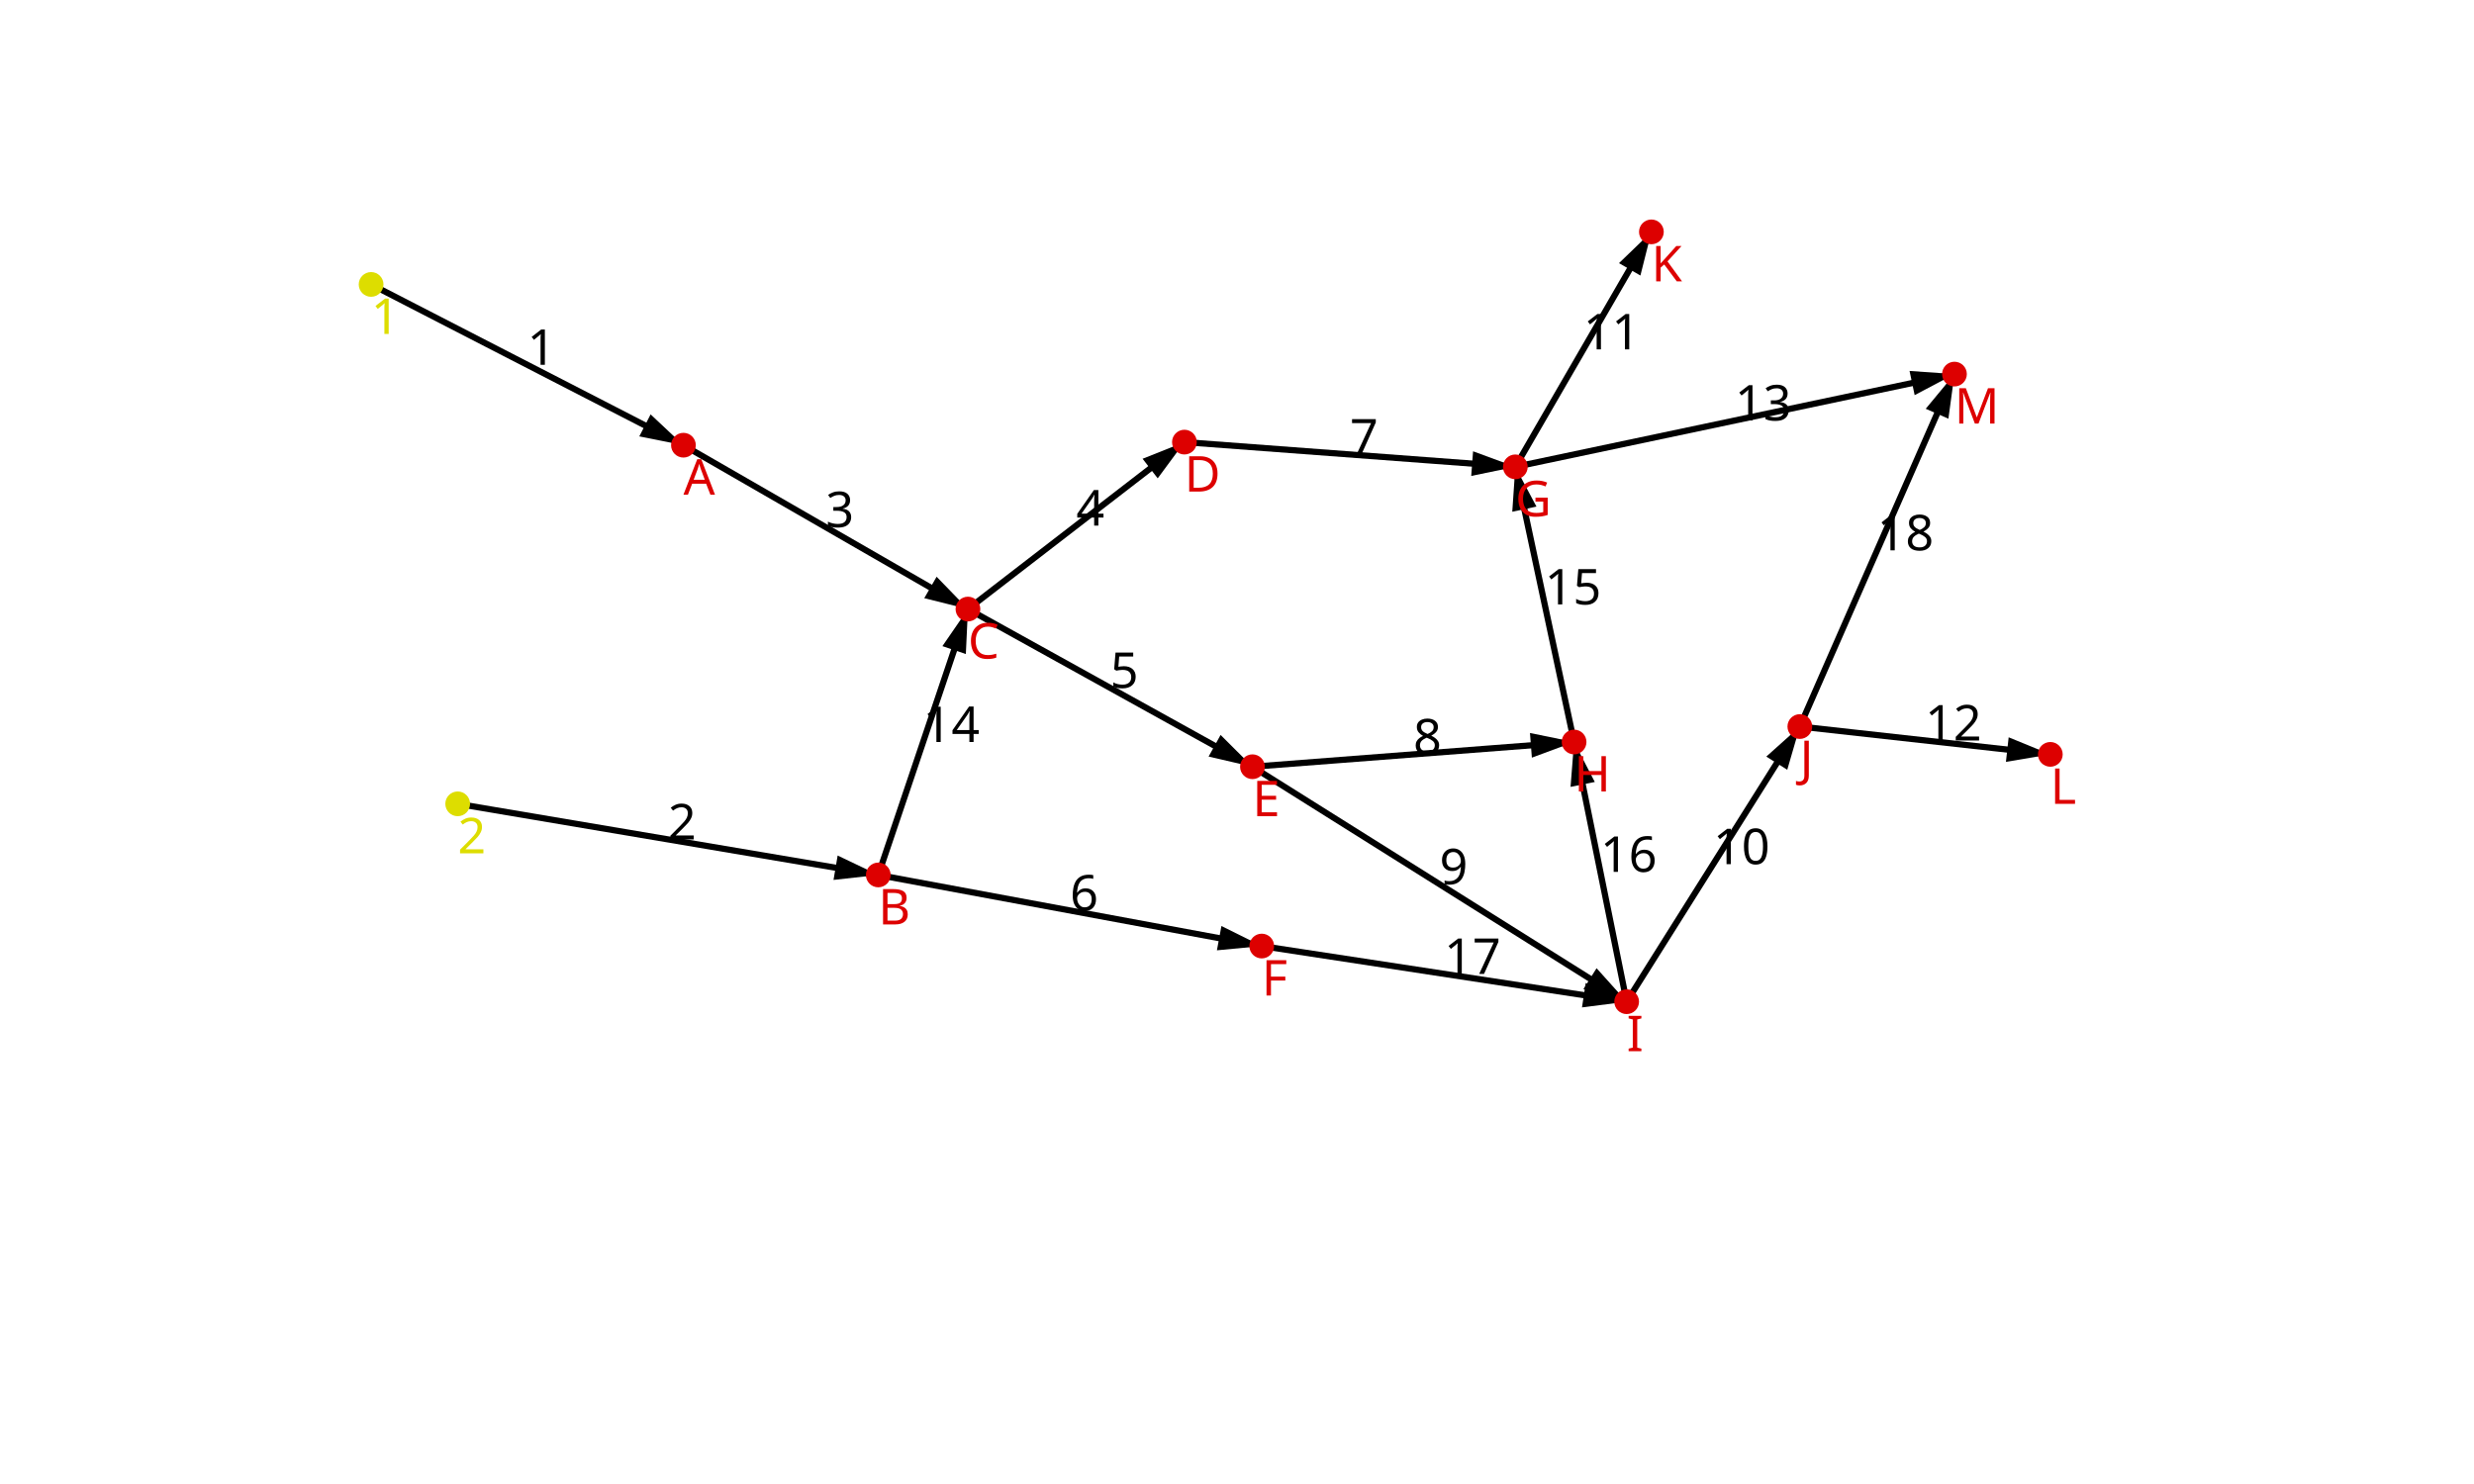
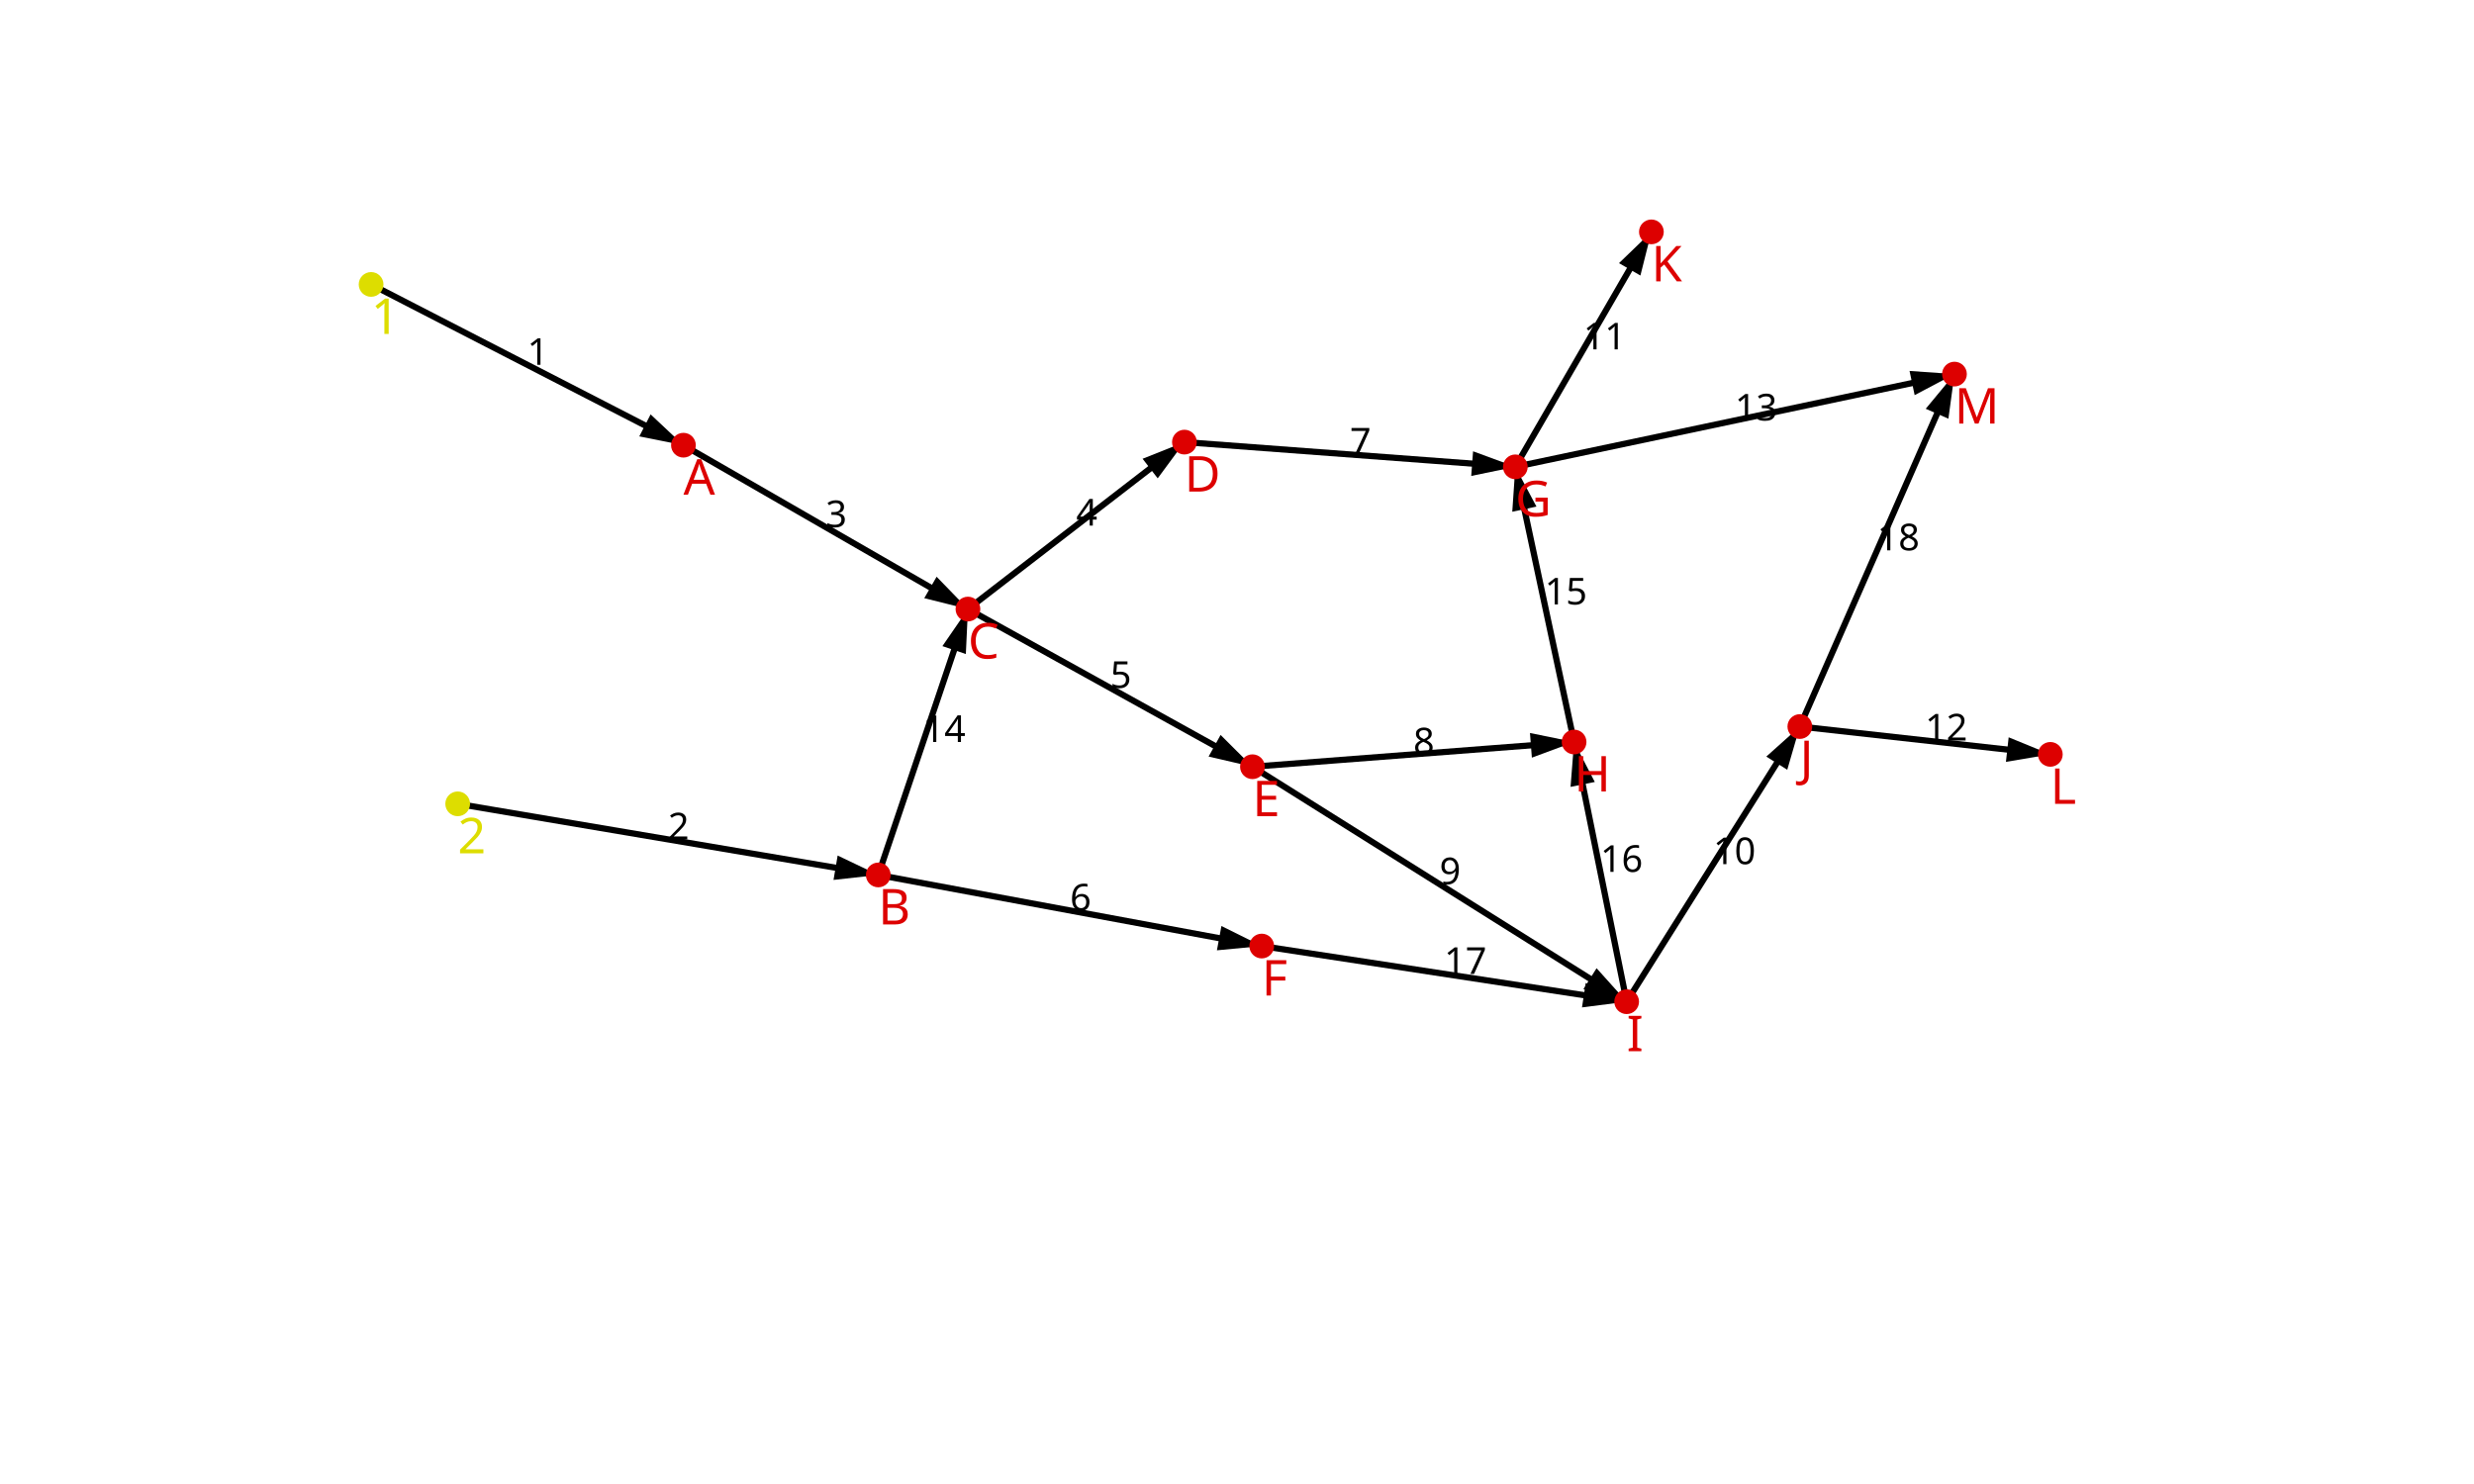
<svg xmlns="http://www.w3.org/2000/svg" version="1.1" width="800" height="480">
  <defs>
    <marker id="arrow" refX="7" refY="2" markerWidth="6" markerHeight="9" orient="auto" markerUnits="strokeWidth">
      <path d="M0,0 L0,4 L7,2 z" fill="#000" />
    </marker>
  </defs>
  <line x1="120" y1="92" x2="221" y2="144" stroke="black" stroke-width="2" marker-end="url(#arrow)" />
-   <text x="170.5" y="118" font-family="sans-serif" font-size="16">1</text>
+   <text x="170.5" y="118" font-family="sans-serif" font-size="12">1</text>
  <line x1="148" y1="260" x2="284" y2="283" stroke="black" stroke-width="2" marker-end="url(#arrow)" />
-   <text x="216" y="271.5" font-family="sans-serif" font-size="16">2</text>
+   <text x="216" y="271.5" font-family="sans-serif" font-size="12">2</text>
  <line x1="221" y1="144" x2="313" y2="197" stroke="black" stroke-width="2" marker-end="url(#arrow)" />
-   <text x="267" y="170.5" font-family="sans-serif" font-size="16">3</text>
+   <text x="267" y="170.5" font-family="sans-serif" font-size="12">3</text>
  <line x1="313" y1="197" x2="383" y2="143" stroke="black" stroke-width="2" marker-end="url(#arrow)" />
-   <text x="348" y="170" font-family="sans-serif" font-size="16">4</text>
+   <text x="348" y="170" font-family="sans-serif" font-size="12">4</text>
  <line x1="313" y1="197" x2="405" y2="248" stroke="black" stroke-width="2" marker-end="url(#arrow)" />
-   <text x="359" y="222.5" font-family="sans-serif" font-size="16">5</text>
+   <text x="359" y="222.5" font-family="sans-serif" font-size="12">5</text>
  <line x1="284" y1="283" x2="408" y2="306" stroke="black" stroke-width="2" marker-end="url(#arrow)" />
-   <text x="346" y="294.5" font-family="sans-serif" font-size="16">6</text>
+   <text x="346" y="294.5" font-family="sans-serif" font-size="12">6</text>
  <line x1="383" y1="143" x2="490" y2="151" stroke="black" stroke-width="2" marker-end="url(#arrow)" />
-   <text x="436.5" y="147" font-family="sans-serif" font-size="16">7</text>
+   <text x="436.5" y="147" font-family="sans-serif" font-size="12">7</text>
  <line x1="405" y1="248" x2="509" y2="240" stroke="black" stroke-width="2" marker-end="url(#arrow)" />
-   <text x="457" y="244" font-family="sans-serif" font-size="16">8</text>
+   <text x="457" y="244" font-family="sans-serif" font-size="12">8</text>
  <line x1="405" y1="248" x2="526" y2="324" stroke="black" stroke-width="2" marker-end="url(#arrow)" />
-   <text x="465.5" y="286" font-family="sans-serif" font-size="16">9</text>
+   <text x="465.5" y="286" font-family="sans-serif" font-size="12">9</text>
  <line x1="526" y1="324" x2="582" y2="235" stroke="black" stroke-width="2" marker-end="url(#arrow)" />
-   <text x="554" y="279.5" font-family="sans-serif" font-size="16">10</text>
+   <text x="554" y="279.5" font-family="sans-serif" font-size="12">10</text>
  <line x1="490" y1="151" x2="534" y2="75" stroke="black" stroke-width="2" marker-end="url(#arrow)" />
-   <text x="512" y="113" font-family="sans-serif" font-size="16">11</text>
+   <text x="512" y="113" font-family="sans-serif" font-size="12">11</text>
  <line x1="582" y1="235" x2="663" y2="244" stroke="black" stroke-width="2" marker-end="url(#arrow)" />
-   <text x="622.5" y="239.5" font-family="sans-serif" font-size="16">12</text>
+   <text x="622.5" y="239.5" font-family="sans-serif" font-size="12">12</text>
  <line x1="490" y1="151" x2="632" y2="121" stroke="black" stroke-width="2" marker-end="url(#arrow)" />
-   <text x="561" y="136" font-family="sans-serif" font-size="16">13</text>
+   <text x="561" y="136" font-family="sans-serif" font-size="12">13</text>
  <line x1="284" y1="283" x2="313" y2="197" stroke="black" stroke-width="2" marker-end="url(#arrow)" />
-   <text x="298.5" y="240" font-family="sans-serif" font-size="16">14</text>
+   <text x="298.5" y="240" font-family="sans-serif" font-size="12">14</text>
  <line x1="509" y1="240" x2="490" y2="151" stroke="black" stroke-width="2" marker-end="url(#arrow)" />
-   <text x="499.5" y="195.5" font-family="sans-serif" font-size="16">15</text>
+   <text x="499.5" y="195.5" font-family="sans-serif" font-size="12">15</text>
  <line x1="526" y1="324" x2="509" y2="240" stroke="black" stroke-width="2" marker-end="url(#arrow)" />
-   <text x="517.5" y="282" font-family="sans-serif" font-size="16">16</text>
+   <text x="517.5" y="282" font-family="sans-serif" font-size="12">16</text>
  <line x1="408" y1="306" x2="526" y2="324" stroke="black" stroke-width="2" marker-end="url(#arrow)" />
-   <text x="467" y="315" font-family="sans-serif" font-size="16">17</text>
+   <text x="467" y="315" font-family="sans-serif" font-size="12">17</text>
  <line x1="582" y1="235" x2="632" y2="121" stroke="black" stroke-width="2" marker-end="url(#arrow)" />
-   <text x="607" y="178" font-family="sans-serif" font-size="16">18</text>
+   <text x="607" y="178" font-family="sans-serif" font-size="12">18</text>
  <circle cx="120" cy="92" r="4" style="fill:#dd0;" />
  <text x="120" y="108" style="fill:#dd0" font-family="sans-serif" font-size="16">1</text>
-   <circle cx="148" cy="260" r="4" style="fill:#dd0;" />
-   <text x="148" y="276" style="fill:#dd0" font-family="sans-serif" font-size="16">2</text>
  <circle cx="221" cy="144" r="4" style="fill:#d00;" />
  <text x="221" y="160" style="fill:#d00" font-family="sans-serif" font-size="16">A</text>
  <circle cx="284" cy="283" r="4" style="fill:#d00;" />
  <text x="284" y="299" style="fill:#d00" font-family="sans-serif" font-size="16">B</text>
  <circle cx="313" cy="197" r="4" style="fill:#d00;" />
  <text x="313" y="213" style="fill:#d00" font-family="sans-serif" font-size="16">C</text>
  <circle cx="383" cy="143" r="4" style="fill:#d00;" />
  <text x="383" y="159" style="fill:#d00" font-family="sans-serif" font-size="16">D</text>
  <circle cx="405" cy="248" r="4" style="fill:#d00;" />
  <text x="405" y="264" style="fill:#d00" font-family="sans-serif" font-size="16">E</text>
  <circle cx="408" cy="306" r="4" style="fill:#d00;" />
  <text x="408" y="322" style="fill:#d00" font-family="sans-serif" font-size="16">F</text>
  <circle cx="490" cy="151" r="4" style="fill:#d00;" />
  <text x="490" y="167" style="fill:#d00" font-family="sans-serif" font-size="16">G</text>
  <circle cx="509" cy="240" r="4" style="fill:#d00;" />
  <text x="509" y="256" style="fill:#d00" font-family="sans-serif" font-size="16">H</text>
  <circle cx="526" cy="324" r="4" style="fill:#d00;" />
  <text x="526" y="340" style="fill:#d00" font-family="sans-serif" font-size="16">I</text>
  <circle cx="582" cy="235" r="4" style="fill:#d00;" />
  <text x="582" y="251" style="fill:#d00" font-family="sans-serif" font-size="16">J</text>
  <circle cx="534" cy="75" r="4" style="fill:#d00;" />
  <text x="534" y="91" style="fill:#d00" font-family="sans-serif" font-size="16">K</text>
  <circle cx="663" cy="244" r="4" style="fill:#d00;" />
  <text x="663" y="260" style="fill:#d00" font-family="sans-serif" font-size="16">L</text>
  <circle cx="632" cy="121" r="4" style="fill:#d00;" />
  <text x="632" y="137" style="fill:#d00" font-family="sans-serif" font-size="16">M</text>
+   <circle cx="148" cy="260" r="4" style="fill:#dd0;" />
+   <text x="148" y="276" style="fill:#dd0" font-family="sans-serif" font-size="16">2</text>
</svg>
